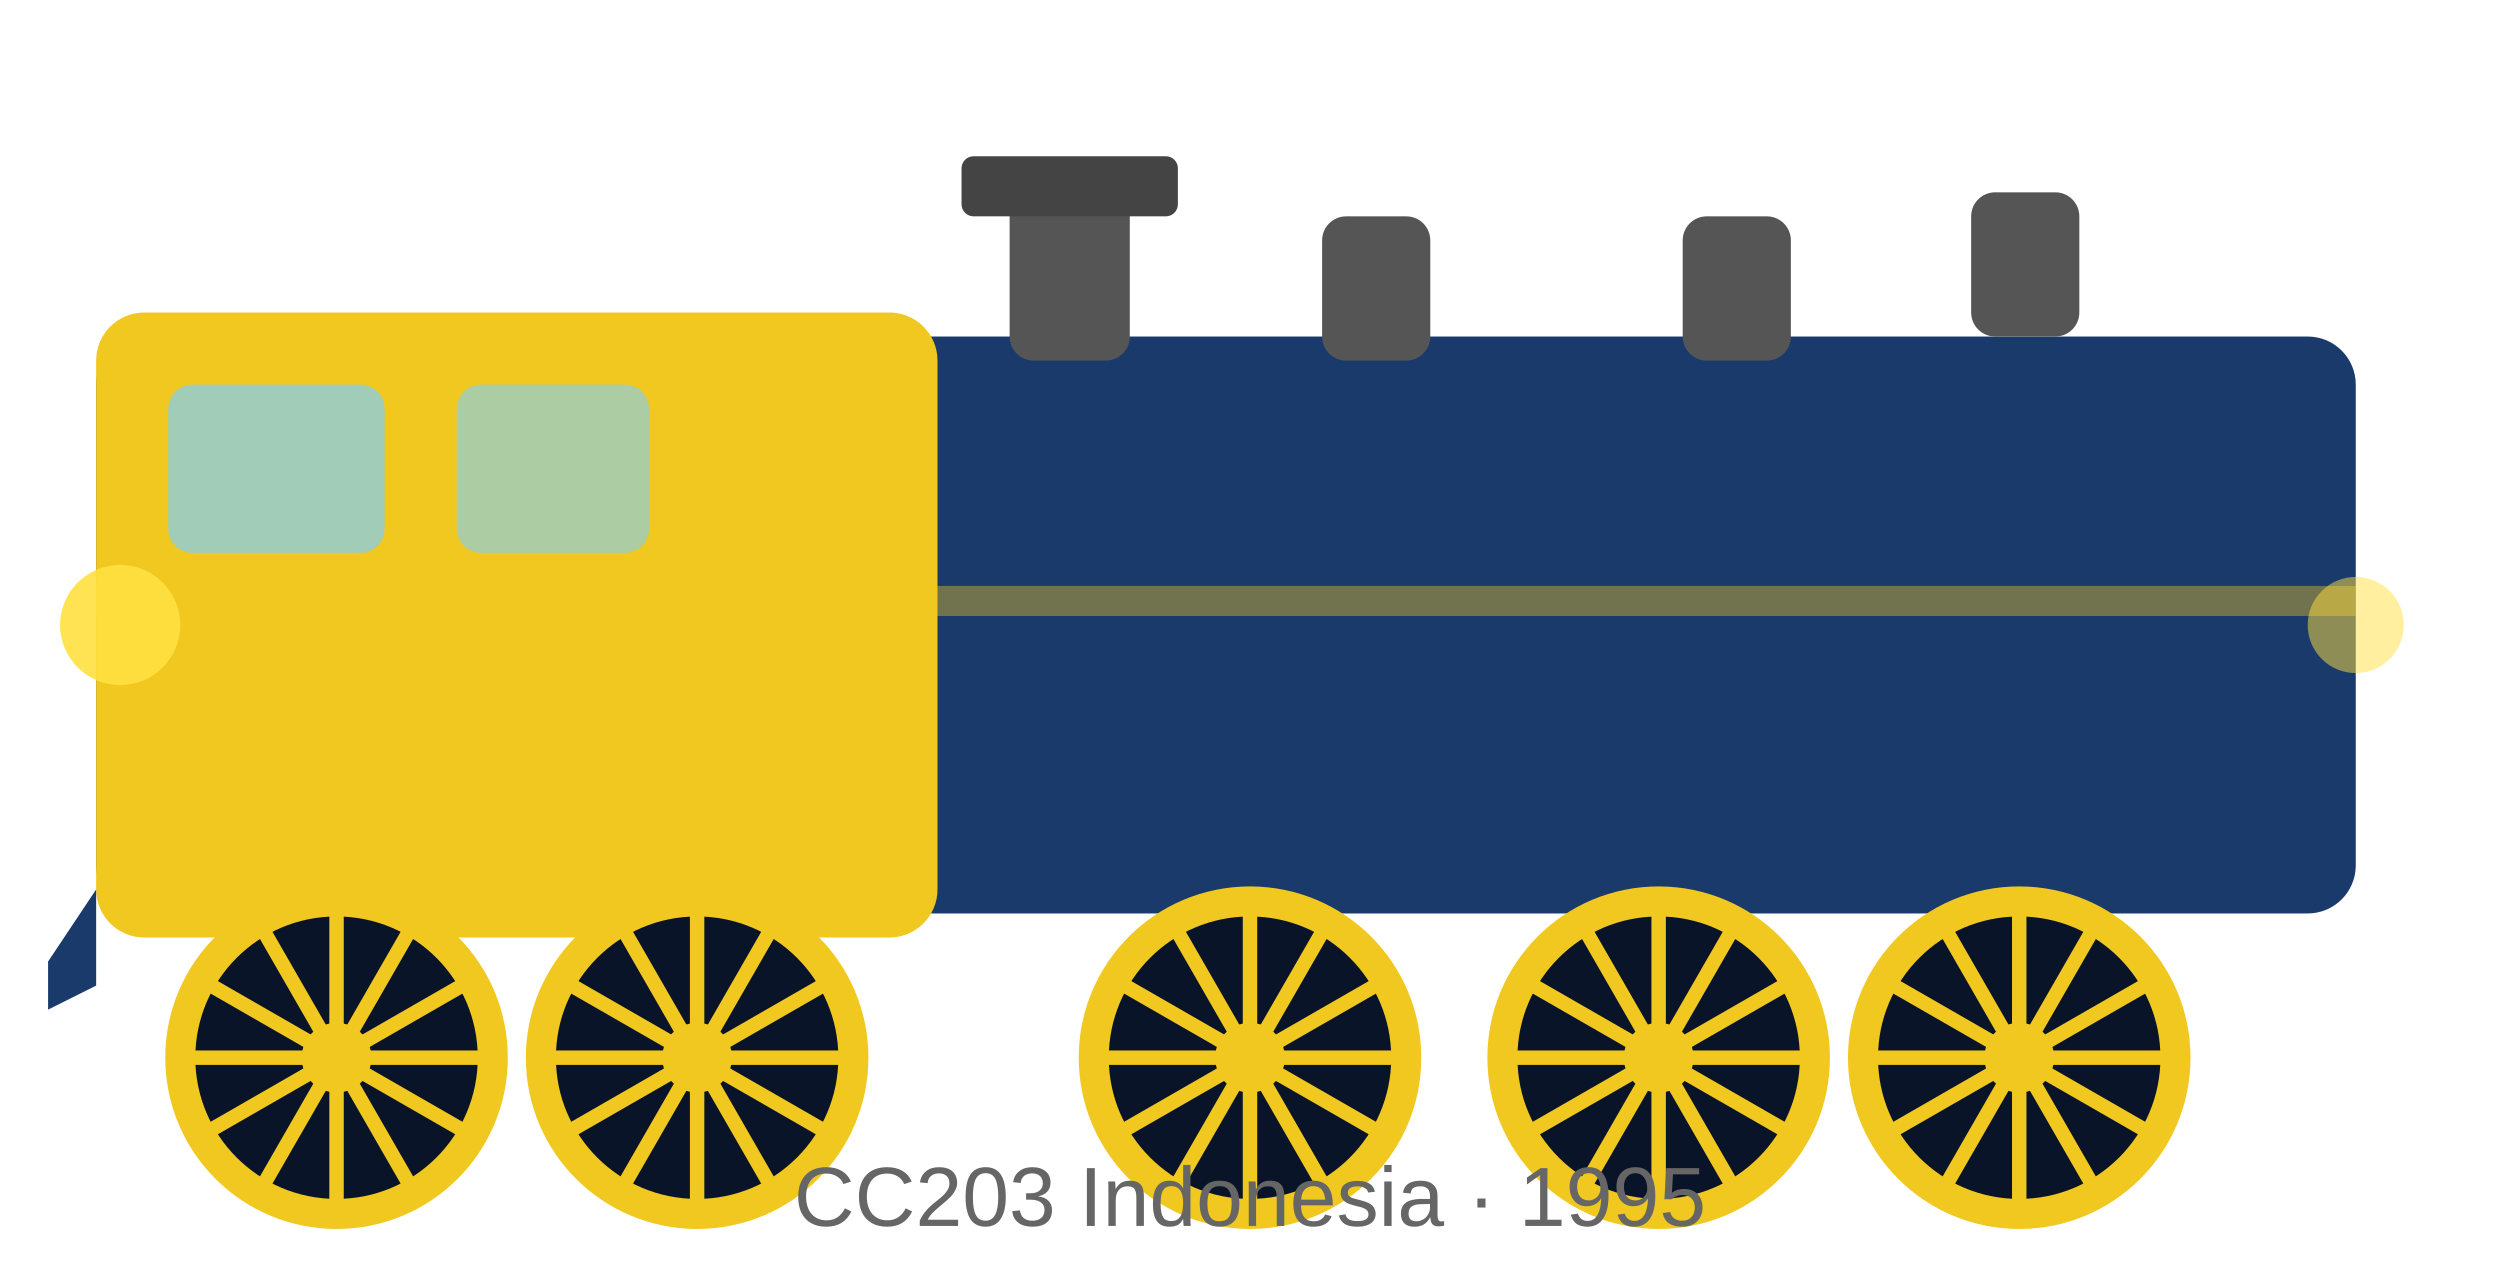
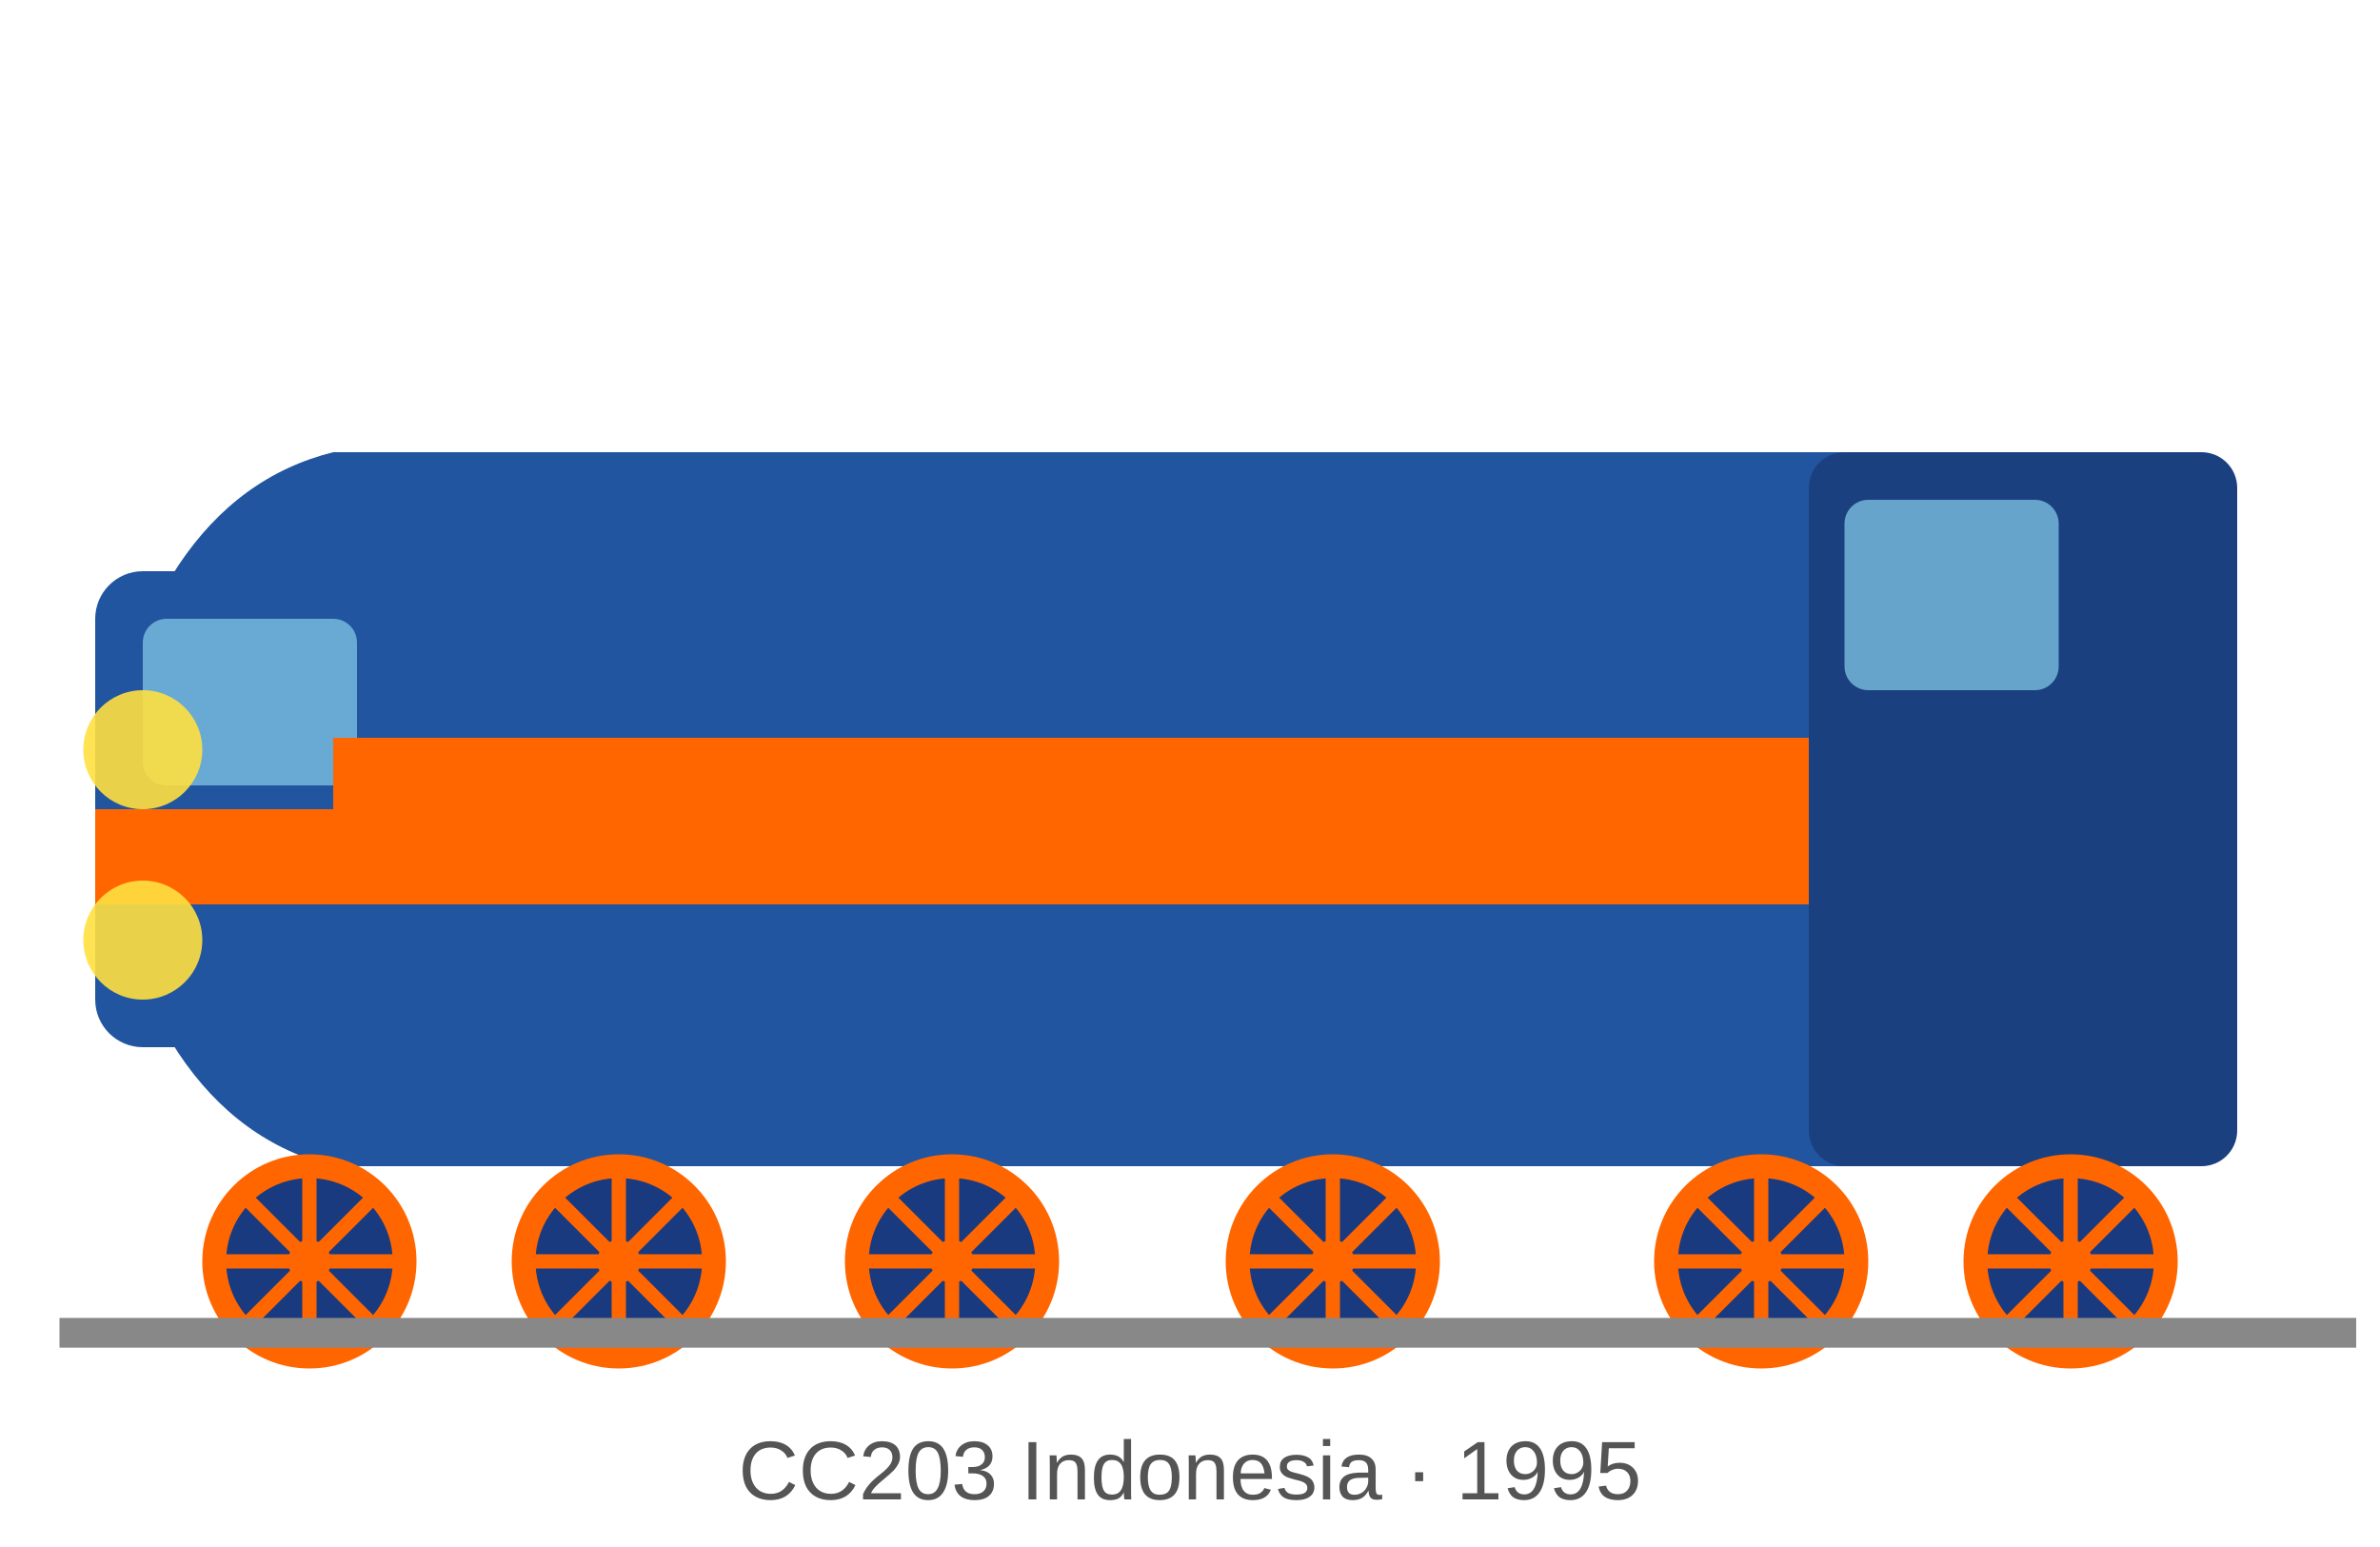
- <svg xmlns="http://www.w3.org/2000/svg" viewBox="0 0 208 106" width="208" height="106">
-   <rect x="8" y="28" width="188" height="48" rx="4" fill="#1A3A6B" />
-   <rect x="8" y="26" width="70" height="52" rx="4" fill="#F0C820" />
-   <rect x="14" y="32" width="18" height="14" rx="2" fill="#87CEEB" opacity="0.75" />
-   <rect x="38" y="32" width="16" height="14" rx="2" fill="#87CEEB" opacity="0.65" />
-   <path d="M8,50 L196,50" stroke="#F0C820" stroke-width="2.5" opacity="0.4" />
-   <rect x="84" y="16" width="10" height="14" rx="2" fill="#555" />
-   <rect x="80" y="13" width="18" height="5" rx="1" fill="#444" />
-   <rect x="110" y="18" width="9" height="12" rx="2" fill="#555" />
-   <rect x="140" y="18" width="9" height="12" rx="2" fill="#555" />
-   <rect x="164" y="16" width="9" height="12" rx="2" fill="#555" />
-   <circle cx="10" cy="52" r="5" fill="#FFE040" opacity="0.9" />
-   <circle cx="196" cy="52" r="4" fill="#FFE040" opacity="0.5" />
-   <path d="M8,74 L4,80 L4,84 L8,82Z" fill="#1A3A6B" />
-   <circle cx="28" cy="88" r="13" fill="#0A1428" stroke="#F0C820" stroke-width="2.5" />
-   <line x1="41.0" y1="88.0" x2="15.0" y2="88.0" stroke="#F0C820" stroke-width="1.2" />
-   <line x1="39.3" y1="94.5" x2="16.7" y2="81.5" stroke="#F0C820" stroke-width="1.2" />
-   <line x1="34.5" y1="99.3" x2="21.5" y2="76.7" stroke="#F0C820" stroke-width="1.2" />
-   <line x1="28.0" y1="101.0" x2="28.0" y2="75.0" stroke="#F0C820" stroke-width="1.2" />
-   <line x1="21.5" y1="99.3" x2="34.5" y2="76.7" stroke="#F0C820" stroke-width="1.2" />
-   <line x1="16.7" y1="94.5" x2="39.3" y2="81.5" stroke="#F0C820" stroke-width="1.2" />
-   <circle cx="28" cy="88" r="2.9" fill="#F0C820" />
-   <circle cx="58" cy="88" r="13" fill="#0A1428" stroke="#F0C820" stroke-width="2.5" />
-   <line x1="71.0" y1="88.0" x2="45.0" y2="88.0" stroke="#F0C820" stroke-width="1.2" />
-   <line x1="69.3" y1="94.5" x2="46.7" y2="81.5" stroke="#F0C820" stroke-width="1.2" />
-   <line x1="64.5" y1="99.3" x2="51.5" y2="76.7" stroke="#F0C820" stroke-width="1.2" />
-   <line x1="58.0" y1="101.0" x2="58.0" y2="75.0" stroke="#F0C820" stroke-width="1.2" />
-   <line x1="51.5" y1="99.3" x2="64.5" y2="76.7" stroke="#F0C820" stroke-width="1.2" />
-   <line x1="46.7" y1="94.5" x2="69.3" y2="81.5" stroke="#F0C820" stroke-width="1.2" />
-   <circle cx="58" cy="88" r="2.9" fill="#F0C820" />
-   <circle cx="104" cy="88" r="13" fill="#0A1428" stroke="#F0C820" stroke-width="2.5" />
-   <line x1="117.0" y1="88.0" x2="91.0" y2="88.0" stroke="#F0C820" stroke-width="1.2" />
-   <line x1="115.3" y1="94.5" x2="92.7" y2="81.5" stroke="#F0C820" stroke-width="1.2" />
-   <line x1="110.5" y1="99.3" x2="97.5" y2="76.7" stroke="#F0C820" stroke-width="1.2" />
-   <line x1="104.0" y1="101.0" x2="104.0" y2="75.0" stroke="#F0C820" stroke-width="1.2" />
-   <line x1="97.5" y1="99.3" x2="110.5" y2="76.7" stroke="#F0C820" stroke-width="1.2" />
-   <line x1="92.7" y1="94.5" x2="115.3" y2="81.5" stroke="#F0C820" stroke-width="1.2" />
-   <circle cx="104" cy="88" r="2.9" fill="#F0C820" />
-   <circle cx="138" cy="88" r="13" fill="#0A1428" stroke="#F0C820" stroke-width="2.5" />
-   <line x1="151.0" y1="88.0" x2="125.0" y2="88.0" stroke="#F0C820" stroke-width="1.2" />
-   <line x1="149.3" y1="94.5" x2="126.7" y2="81.5" stroke="#F0C820" stroke-width="1.2" />
-   <line x1="144.5" y1="99.3" x2="131.5" y2="76.7" stroke="#F0C820" stroke-width="1.2" />
-   <line x1="138.0" y1="101.0" x2="138.0" y2="75.0" stroke="#F0C820" stroke-width="1.2" />
-   <line x1="131.5" y1="99.3" x2="144.5" y2="76.7" stroke="#F0C820" stroke-width="1.2" />
-   <line x1="126.7" y1="94.5" x2="149.3" y2="81.5" stroke="#F0C820" stroke-width="1.2" />
-   <circle cx="138" cy="88" r="2.9" fill="#F0C820" />
-   <circle cx="168" cy="88" r="13" fill="#0A1428" stroke="#F0C820" stroke-width="2.5" />
-   <line x1="181.0" y1="88.0" x2="155.0" y2="88.0" stroke="#F0C820" stroke-width="1.2" />
-   <line x1="179.3" y1="94.5" x2="156.7" y2="81.5" stroke="#F0C820" stroke-width="1.2" />
-   <line x1="174.5" y1="99.3" x2="161.5" y2="76.7" stroke="#F0C820" stroke-width="1.2" />
-   <line x1="168.0" y1="101.0" x2="168.0" y2="75.0" stroke="#F0C820" stroke-width="1.2" />
-   <line x1="161.5" y1="99.3" x2="174.5" y2="76.7" stroke="#F0C820" stroke-width="1.2" />
-   <line x1="156.7" y1="94.5" x2="179.3" y2="81.5" stroke="#F0C820" stroke-width="1.2" />
-   <circle cx="168" cy="88" r="2.9" fill="#F0C820" />
-   <text x="104" y="102" font-family="Arial,sans-serif" font-size="7" fill="#666" text-anchor="middle">CC203 Indonesia · 1995</text>
+ <svg xmlns="http://www.w3.org/2000/svg" viewBox="0 0 200 130" width="200" height="130">
+   <path d="M8,68 Q12,42 28,38 L185,38 L188,68 L185,98 L28,98 Q12,94 8,68 Z" fill="#2255a0" />
+   <rect x="8" y="48" width="30" height="40" rx="4" fill="#2255a0" />
+   <rect x="12" y="52" width="18" height="14" rx="2" fill="#87CEEB" opacity="0.7" />
+   <rect x="28" y="62" width="160" height="14" fill="#FF6600" />
+   <rect x="8" y="68" width="24" height="8" fill="#FF6600" />
+   <rect x="152" y="38" width="36" height="60" rx="3" fill="#1a4080" />
+   <rect x="155" y="42" width="18" height="16" rx="2" fill="#87CEEB" opacity="0.7" />
+   <circle cx="12" cy="63" r="5" fill="#FFE040" opacity="0.9" />
+   <circle cx="12" cy="79" r="5" fill="#FFE040" opacity="0.9" />
+   <circle cx="26" cy="106" r="8" fill="#1a3a80" stroke="#FF6600" stroke-width="2" />
+   <line x1="34.0" y1="106.0" x2="18.0" y2="106.0" stroke="#FF6600" stroke-width="1.2" />
+   <line x1="31.7" y1="111.7" x2="20.3" y2="100.3" stroke="#FF6600" stroke-width="1.2" />
+   <line x1="26.0" y1="114.0" x2="26.0" y2="98.0" stroke="#FF6600" stroke-width="1.2" />
+   <line x1="20.3" y1="111.7" x2="31.7" y2="100.3" stroke="#FF6600" stroke-width="1.2" />
+   <circle cx="26" cy="106" r="1.8" fill="#FF6600" />
+   <circle cx="52" cy="106" r="8" fill="#1a3a80" stroke="#FF6600" stroke-width="2" />
+   <line x1="60.0" y1="106.0" x2="44.0" y2="106.0" stroke="#FF6600" stroke-width="1.2" />
+   <line x1="57.7" y1="111.7" x2="46.3" y2="100.3" stroke="#FF6600" stroke-width="1.2" />
+   <line x1="52.0" y1="114.0" x2="52.0" y2="98.0" stroke="#FF6600" stroke-width="1.2" />
+   <line x1="46.3" y1="111.7" x2="57.7" y2="100.3" stroke="#FF6600" stroke-width="1.2" />
+   <circle cx="52" cy="106" r="1.8" fill="#FF6600" />
+   <circle cx="80" cy="106" r="8" fill="#1a3a80" stroke="#FF6600" stroke-width="2" />
+   <line x1="88.0" y1="106.0" x2="72.0" y2="106.0" stroke="#FF6600" stroke-width="1.2" />
+   <line x1="85.7" y1="111.7" x2="74.3" y2="100.3" stroke="#FF6600" stroke-width="1.2" />
+   <line x1="80.0" y1="114.0" x2="80.0" y2="98.0" stroke="#FF6600" stroke-width="1.2" />
+   <line x1="74.3" y1="111.7" x2="85.7" y2="100.3" stroke="#FF6600" stroke-width="1.2" />
+   <circle cx="80" cy="106" r="1.8" fill="#FF6600" />
+   <circle cx="112" cy="106" r="8" fill="#1a3a80" stroke="#FF6600" stroke-width="2" />
+   <line x1="120.0" y1="106.0" x2="104.0" y2="106.0" stroke="#FF6600" stroke-width="1.2" />
+   <line x1="117.7" y1="111.7" x2="106.3" y2="100.3" stroke="#FF6600" stroke-width="1.2" />
+   <line x1="112.0" y1="114.0" x2="112.0" y2="98.0" stroke="#FF6600" stroke-width="1.2" />
+   <line x1="106.3" y1="111.7" x2="117.7" y2="100.3" stroke="#FF6600" stroke-width="1.2" />
+   <circle cx="112" cy="106" r="1.8" fill="#FF6600" />
+   <circle cx="148" cy="106" r="8" fill="#1a3a80" stroke="#FF6600" stroke-width="2" />
+   <line x1="156.0" y1="106.0" x2="140.0" y2="106.0" stroke="#FF6600" stroke-width="1.2" />
+   <line x1="153.7" y1="111.7" x2="142.3" y2="100.3" stroke="#FF6600" stroke-width="1.2" />
+   <line x1="148.0" y1="114.0" x2="148.0" y2="98.0" stroke="#FF6600" stroke-width="1.2" />
+   <line x1="142.3" y1="111.7" x2="153.7" y2="100.3" stroke="#FF6600" stroke-width="1.2" />
+   <circle cx="148" cy="106" r="1.8" fill="#FF6600" />
+   <circle cx="174" cy="106" r="8" fill="#1a3a80" stroke="#FF6600" stroke-width="2" />
+   <line x1="182.0" y1="106.0" x2="166.0" y2="106.0" stroke="#FF6600" stroke-width="1.2" />
+   <line x1="179.7" y1="111.7" x2="168.3" y2="100.3" stroke="#FF6600" stroke-width="1.2" />
+   <line x1="174.0" y1="114.0" x2="174.0" y2="98.0" stroke="#FF6600" stroke-width="1.2" />
+   <line x1="168.3" y1="111.7" x2="179.7" y2="100.3" stroke="#FF6600" stroke-width="1.2" />
+   <circle cx="174" cy="106" r="1.8" fill="#FF6600" />
+   <line x1="5" y1="112" x2="198" y2="112" stroke="#888" stroke-width="2.5" />
+   <text x="100" y="126" font-family="Arial,sans-serif" font-size="7" fill="#555" text-anchor="middle">CC203 Indonesia · 1995</text>
</svg>
